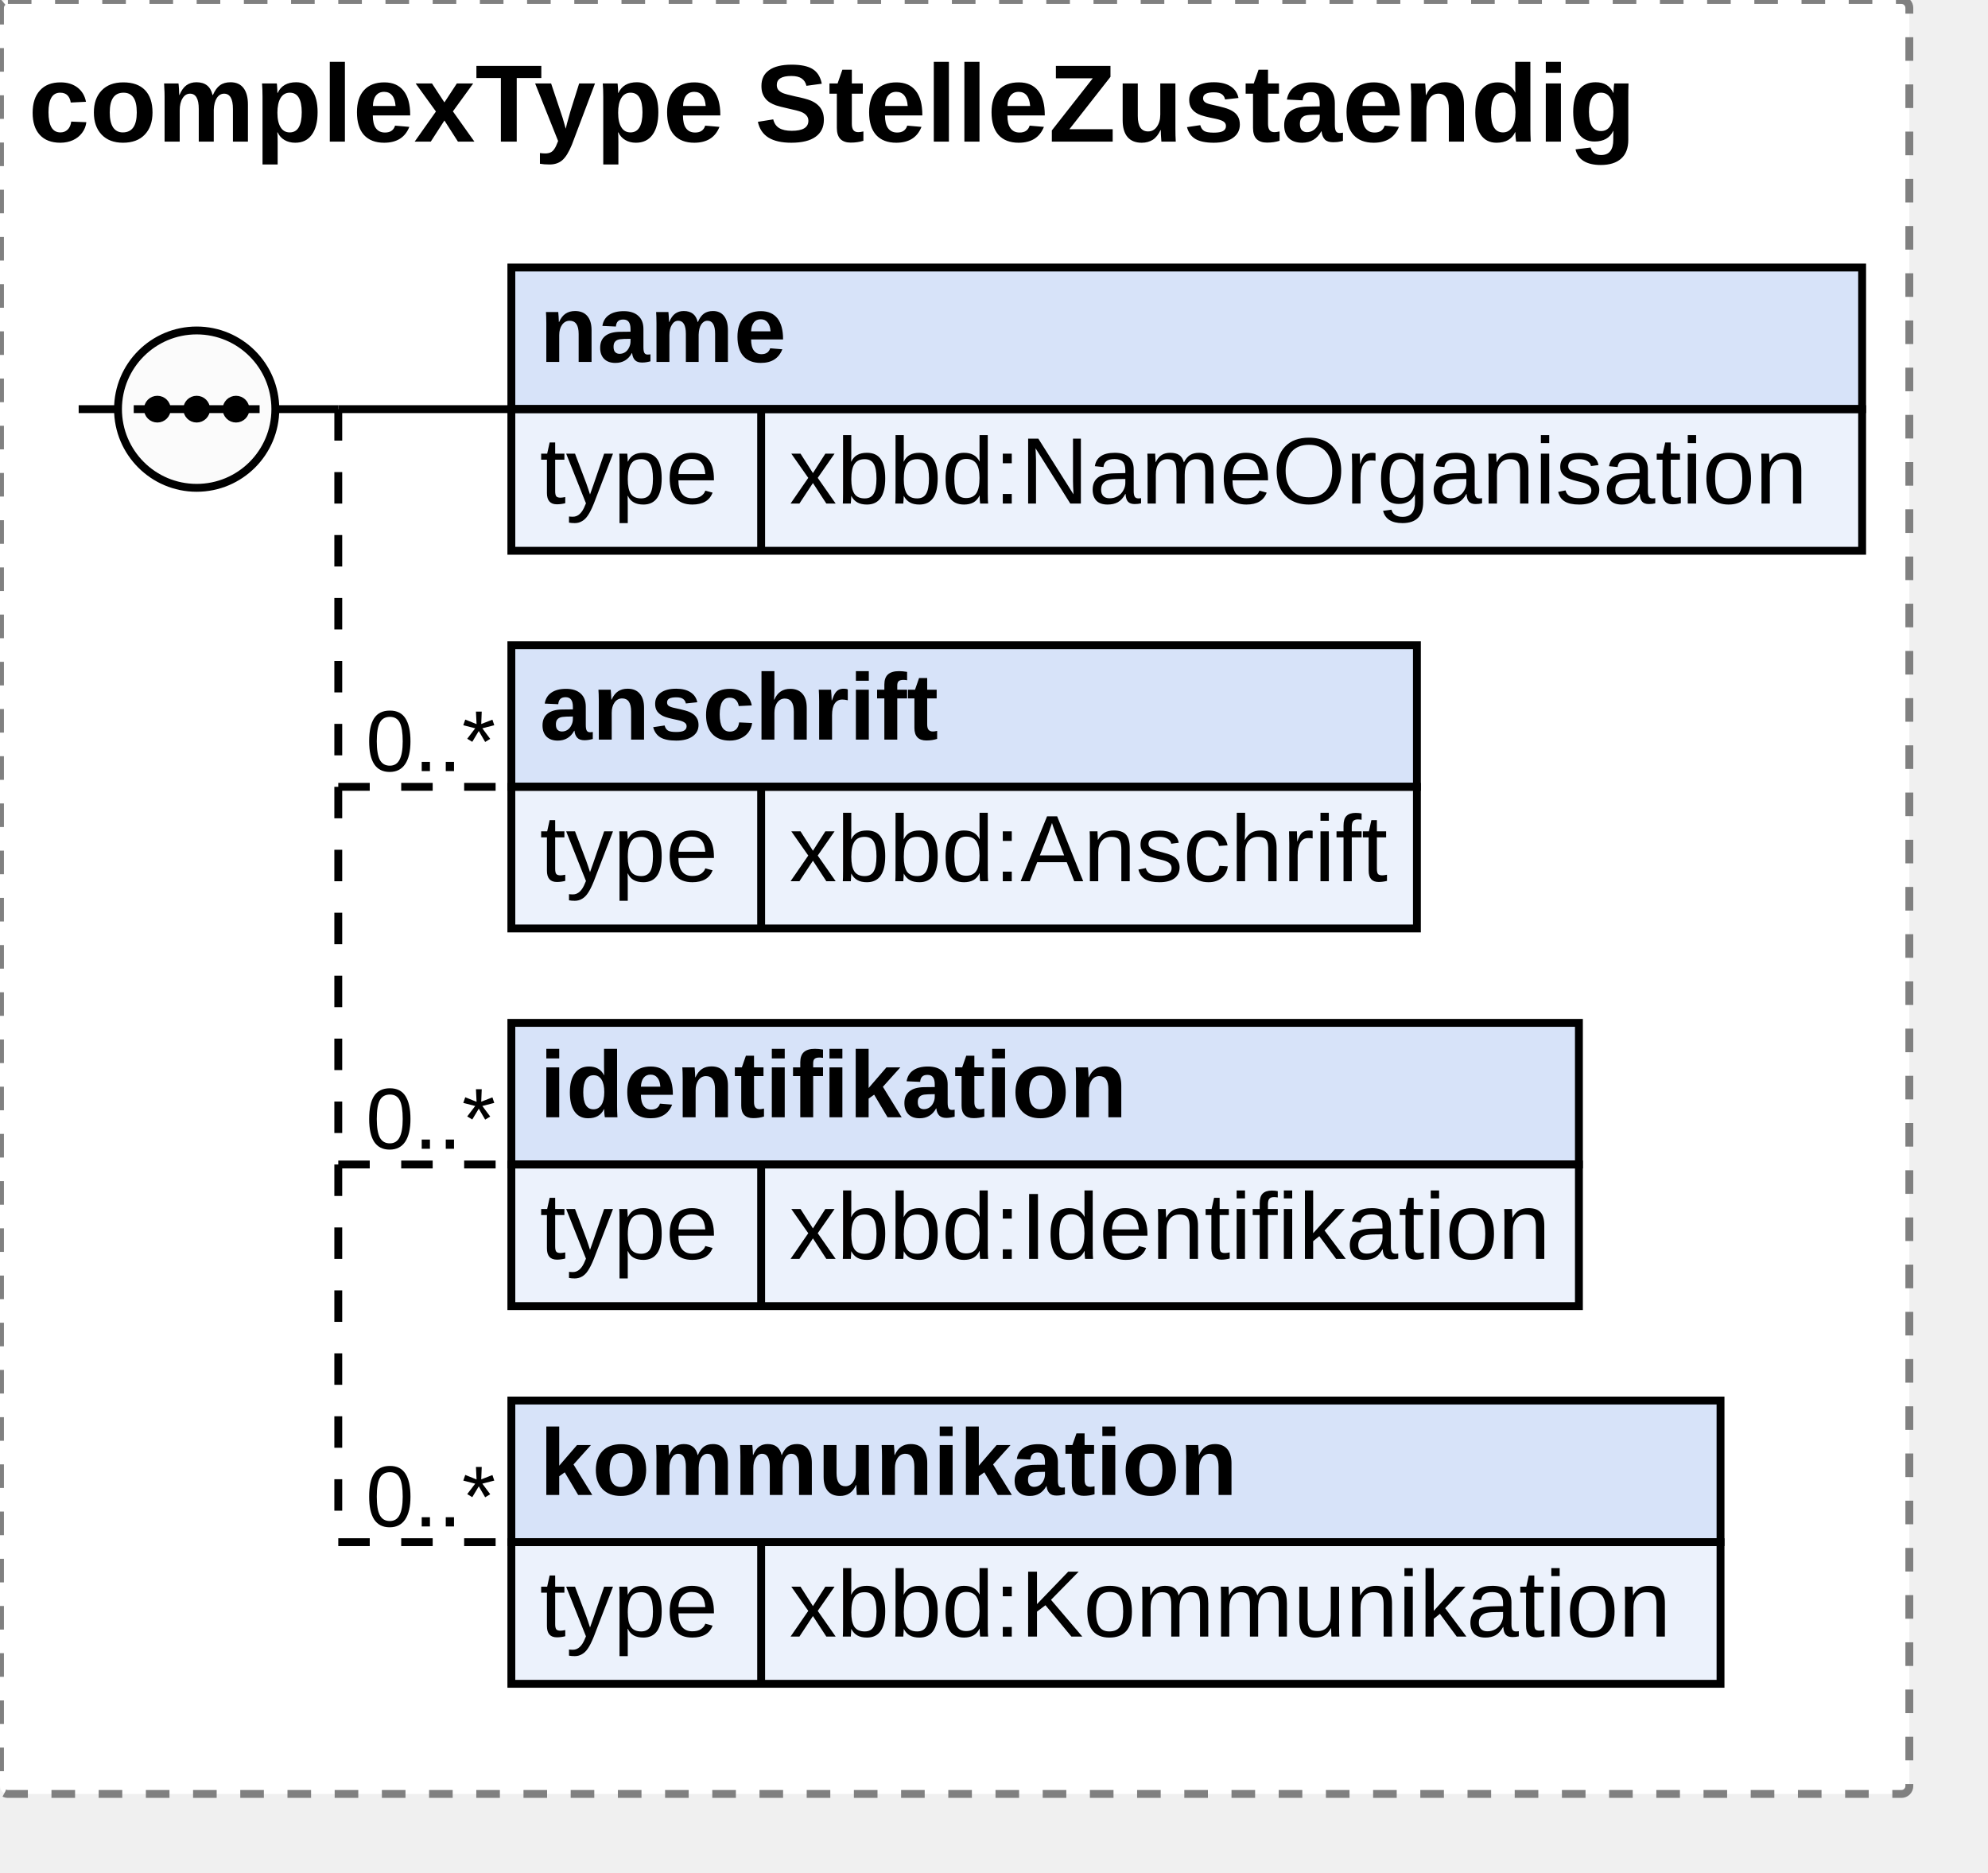
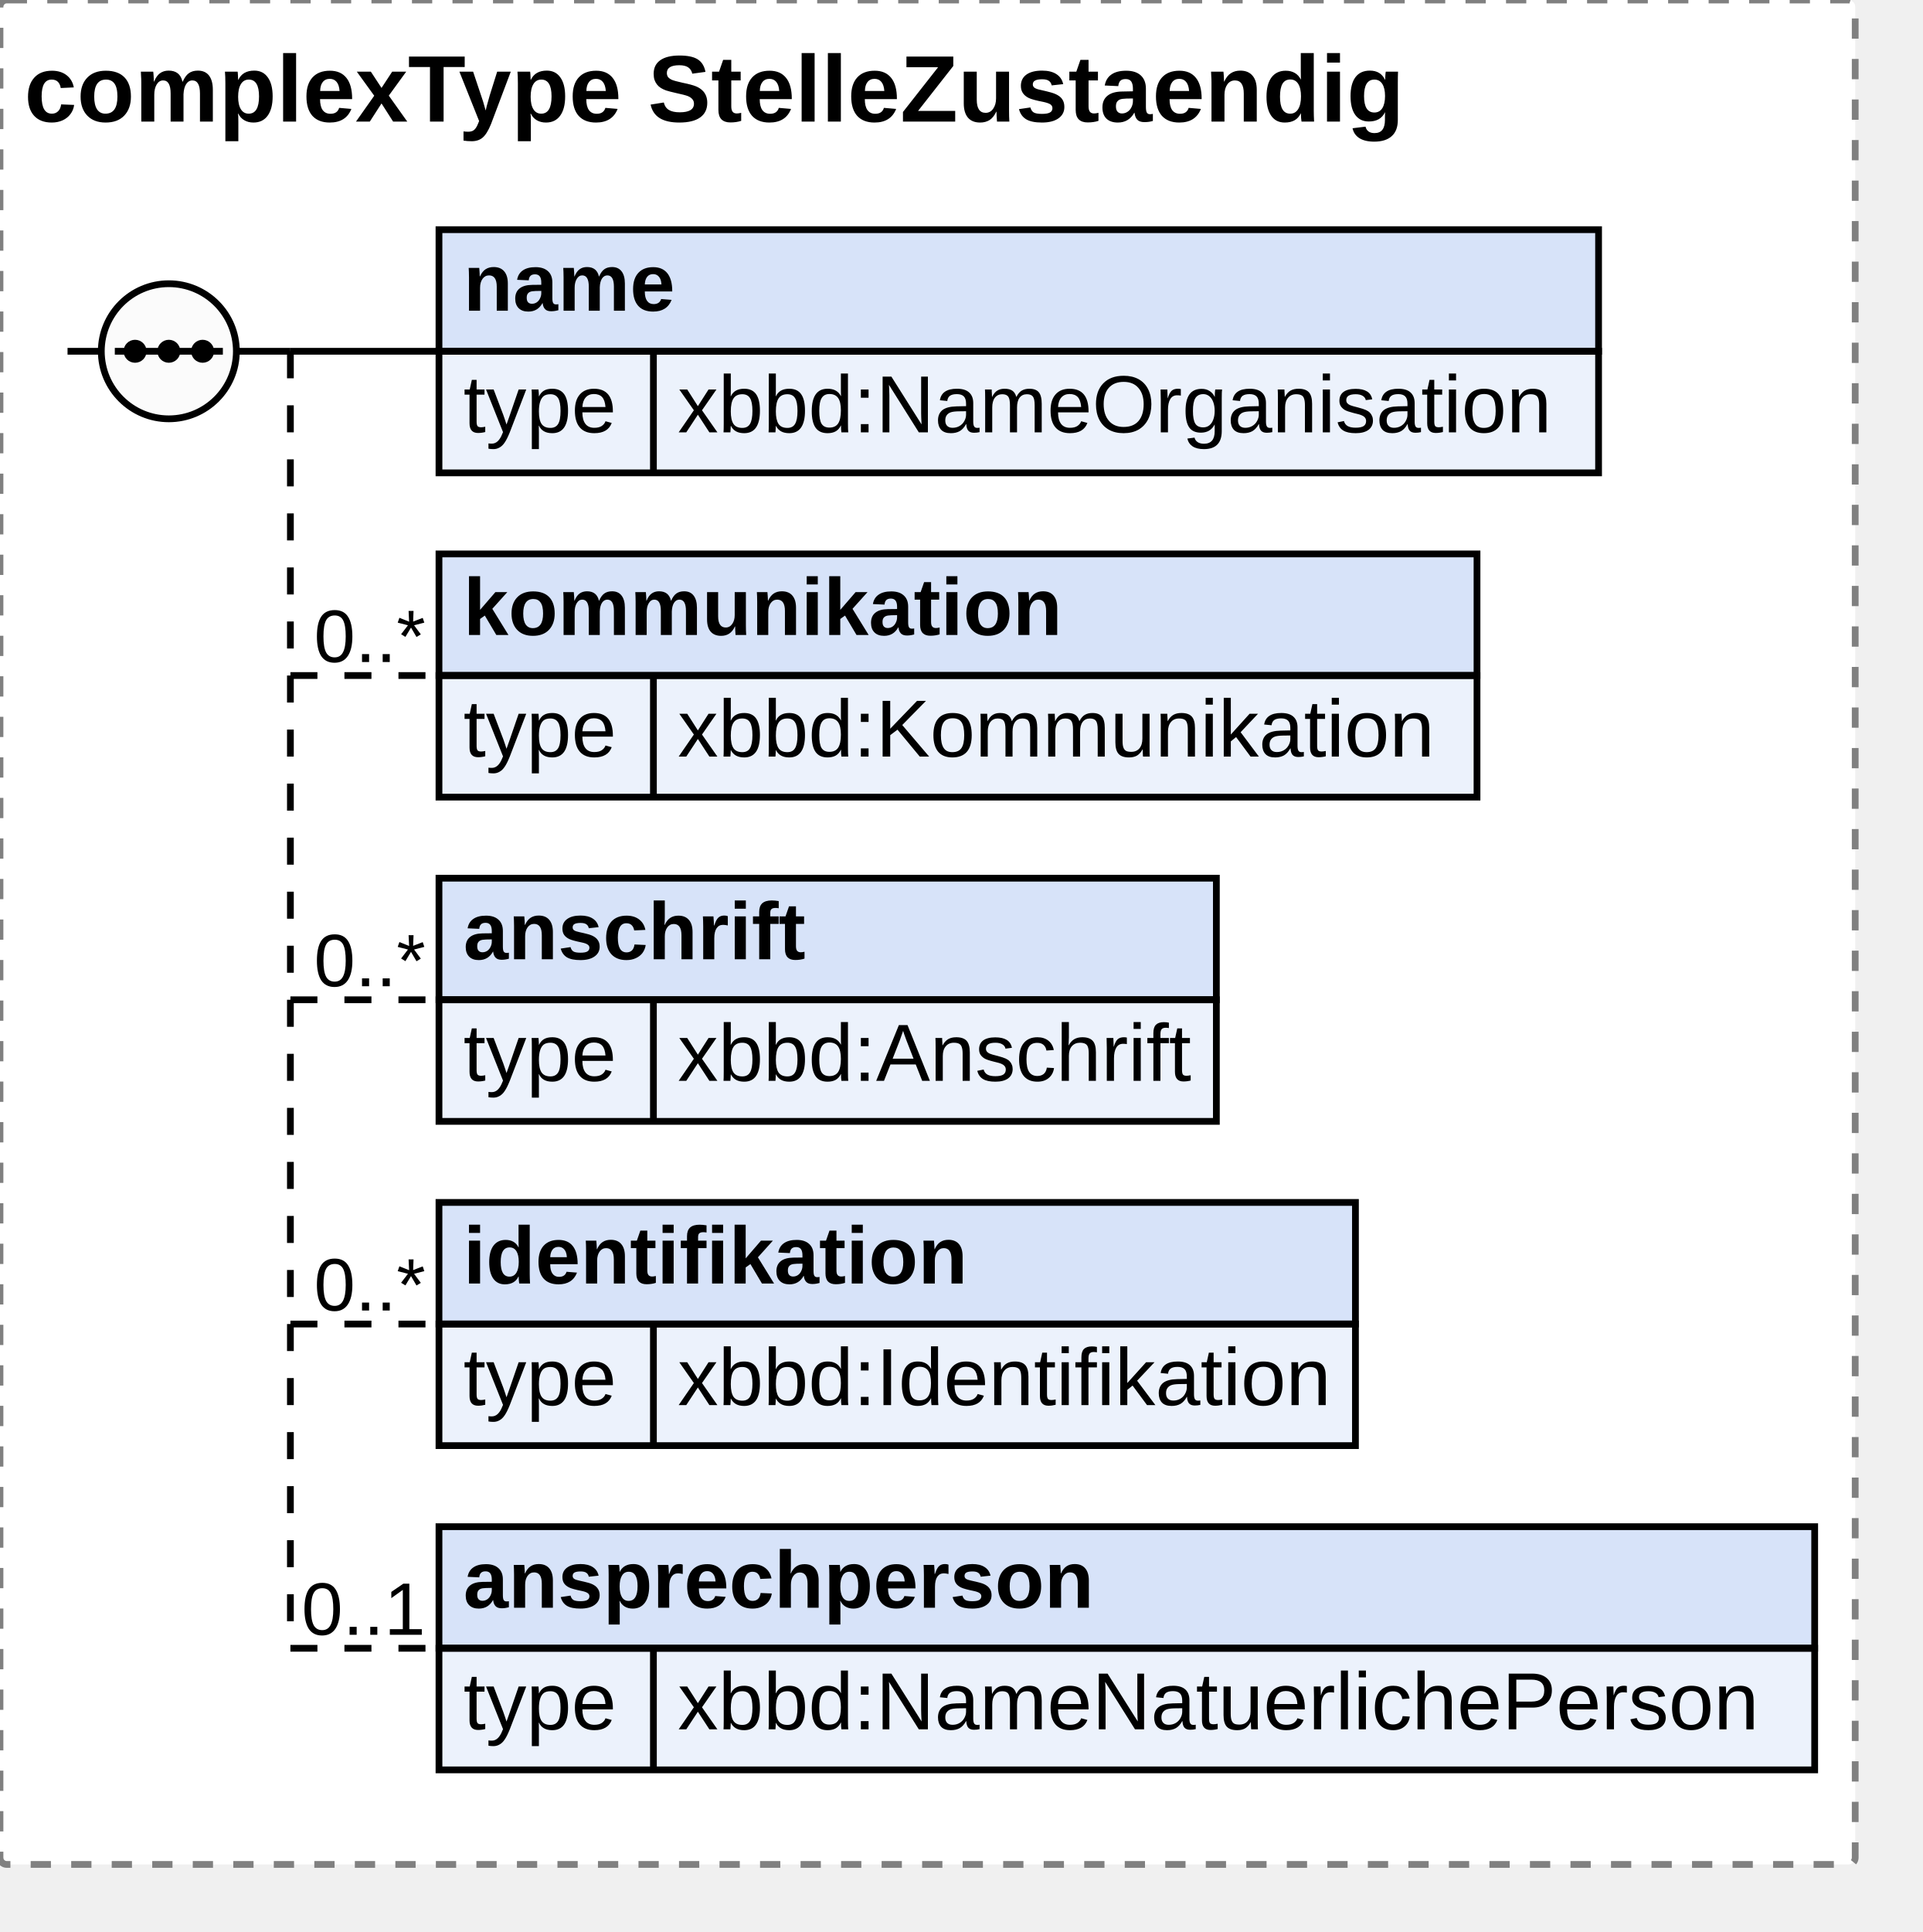
- <svg xmlns="http://www.w3.org/2000/svg" width="252.703" height="238">
+ <svg xmlns="http://www.w3.org/2000/svg" width="284.703" height="286">
  <defs>
    <style type="text/css">
                        text {
                            font-family: 'Arial';
                            fill: black;
                        }
                        text.at {
                            font-family: 'Arial';
                            fill: rgb(242, 152, 0);
                        }
                        line {
                            stroke: black;
                        }
                        line.type-structure {
                            stroke: black;
                        }
                        line.type-structure-optional {
                            stroke: black;
                            stroke-dasharray: 4, 4;
                        }
                        rect.attribute-upper {
                            stroke: black;
                            fill: rgb(255, 239, 211);
                        }
                        rect.element-upper {
                            stroke: black;
                            fill: rgb(215, 227, 249);
                        }
                        rect.element-lower {
                            stroke: black;
                            fill: rgb(236, 242, 252);
                        }
                        a text {
                            fill: black;
                        } 
                    </style>
  </defs>
-   <rect width="242.703" height="228" stroke-dasharray="3,3" rx="1" ry="1" style="stroke: grey;fill: white;" />
+   <rect width="274.703" height="276" stroke-dasharray="3,3" rx="1" ry="1" style="stroke: grey;fill: white;" />
  <text font-size="14" x="3.6" y="18" font-weight="bold">complexType StelleZustaendig</text>
  <g transform="translate(10,34)">
    <g transform="translate(55,0)">
      <rect width="171.703" height="18" class="element-upper" />
      <rect width="171.703" height="18" y="18" class="element-lower" />
      <text font-size="12" x="3.6" y="12" font-weight="bold">name</text>
      <line x1="0" y1="18" x2="171.703" y2="18" />
      <text font-size="12" fill="grey" x="3.6" y="30">type</text>
      <line x1="31.753" y1="18" x2="31.753" y2="36" />
      <text font-size="12" x="35.353" y="30">xbbd:NameOrganisation</text>
      <g transform="translate(171.7031,0)" />
    </g>
    <line x1="33" y1="18" x2="55" y2="18" class="type-structure-required" />
    <text font-size="11" fill="black" x="53" y="16" text-anchor="end" />
    <line x1="33" y1="18" x2="33" y2="18" class="type-structure-required" />
    <g transform="translate(55,48)">
+       <rect width="153.703" height="18" class="element-upper" />
+       <rect width="153.703" height="18" y="18" class="element-lower" />
+       <text font-size="12" x="3.6" y="12" font-weight="bold">kommunikation</text>
+       <line x1="0" y1="18" x2="153.703" y2="18" />
+       <text font-size="12" fill="grey" x="3.6" y="30">type</text>
+       <line x1="31.753" y1="18" x2="31.753" y2="36" />
+       <text font-size="12" x="35.353" y="30">xbbd:Kommunikation</text>
+       <g transform="translate(153.7031,0)" />
+     </g>
+     <line x1="33" y1="66" x2="55" y2="66" class="type-structure-optional" />
+     <text font-size="11" fill="black" x="53" y="64" text-anchor="end">0..*</text>
+     <line x1="33" y1="18" x2="33" y2="66" class="type-structure-optional" />
+     <g transform="translate(55,96)">
      <rect width="115.109" height="18" class="element-upper" />
      <rect width="115.109" height="18" y="18" class="element-lower" />
      <text font-size="12" x="3.6" y="12" font-weight="bold">anschrift</text>
      <line x1="0" y1="18" x2="115.109" y2="18" />
      <text font-size="12" fill="grey" x="3.6" y="30">type</text>
      <line x1="31.753" y1="18" x2="31.753" y2="36" />
      <text font-size="12" x="35.353" y="30">xbbd:Anschrift</text>
      <g transform="translate(115.1094,0)" />
    </g>
-     <line x1="33" y1="66" x2="55" y2="66" class="type-structure-optional" />
-     <text font-size="11" fill="black" x="53" y="64" text-anchor="end">0..*</text>
-     <line x1="33" y1="18" x2="33" y2="66" class="type-structure-optional" />
-     <g transform="translate(55,96)">
+     <line x1="33" y1="114" x2="55" y2="114" class="type-structure-optional" />
+     <text font-size="11" fill="black" x="53" y="112" text-anchor="end">0..*</text>
+     <line x1="33" y1="66" x2="33" y2="114" class="type-structure-optional" />
+     <g transform="translate(55,144)">
      <rect width="135.703" height="18" class="element-upper" />
      <rect width="135.703" height="18" y="18" class="element-lower" />
      <text font-size="12" x="3.6" y="12" font-weight="bold">identifikation</text>
      <line x1="0" y1="18" x2="135.703" y2="18" />
      <text font-size="12" fill="grey" x="3.6" y="30">type</text>
      <line x1="31.753" y1="18" x2="31.753" y2="36" />
      <text font-size="12" x="35.353" y="30">xbbd:Identifikation</text>
      <g transform="translate(135.7031,0)" />
    </g>
-     <line x1="33" y1="114" x2="55" y2="114" class="type-structure-optional" />
-     <text font-size="11" fill="black" x="53" y="112" text-anchor="end">0..*</text>
-     <line x1="33" y1="66" x2="33" y2="114" class="type-structure-optional" />
-     <g transform="translate(55,144)">
-       <rect width="153.703" height="18" class="element-upper" />
-       <rect width="153.703" height="18" y="18" class="element-lower" />
-       <text font-size="12" x="3.6" y="12" font-weight="bold">kommunikation</text>
-       <line x1="0" y1="18" x2="153.703" y2="18" />
-       <text font-size="12" fill="grey" x="3.6" y="30">type</text>
-       <line x1="31.753" y1="18" x2="31.753" y2="36" />
-       <text font-size="12" x="35.353" y="30">xbbd:Kommunikation</text>
-       <g transform="translate(153.7031,0)" />
-     </g>
    <line x1="33" y1="162" x2="55" y2="162" class="type-structure-optional" />
    <text font-size="11" fill="black" x="53" y="160" text-anchor="end">0..*</text>
    <line x1="33" y1="114" x2="33" y2="162" class="type-structure-optional" />
+     <g transform="translate(55,192)">
+       <rect width="203.703" height="18" class="element-upper" />
+       <rect width="203.703" height="18" y="18" class="element-lower" />
+       <text font-size="12" x="3.6" y="12" font-weight="bold">ansprechperson</text>
+       <line x1="0" y1="18" x2="203.703" y2="18" />
+       <text font-size="12" fill="grey" x="3.6" y="30">type</text>
+       <line x1="31.753" y1="18" x2="31.753" y2="36" />
+       <text font-size="12" x="35.353" y="30">xbbd:NameNatuerlichePerson</text>
+       <g transform="translate(203.7031,0)" />
+     </g>
+     <line x1="33" y1="210" x2="55" y2="210" class="type-structure-optional" />
+     <text font-size="11" fill="black" x="53" y="208" text-anchor="end">0..1</text>
+     <line x1="33" y1="162" x2="33" y2="210" class="type-structure-optional" />
    <circle cx="15" cy="18" r="10" stroke="black" fill="rgb(251, 251, 251)" />
    <line x1="0" y1="18" x2="5" y2="18" class="type-structure-required" />
    <line x1="25" y1="18" x2="33" y2="18" class="type-structure-required" />
    <circle cx="10" cy="18" r="1.2" stroke="black" fill="black" />
    <circle cx="15" cy="18" r="1.2" stroke="black" fill="black" />
    <circle cx="20" cy="18" r="1.2" stroke="black" fill="black" />
    <line x1="7" y1="18" x2="23" y2="18" />
  </g>
</svg>
